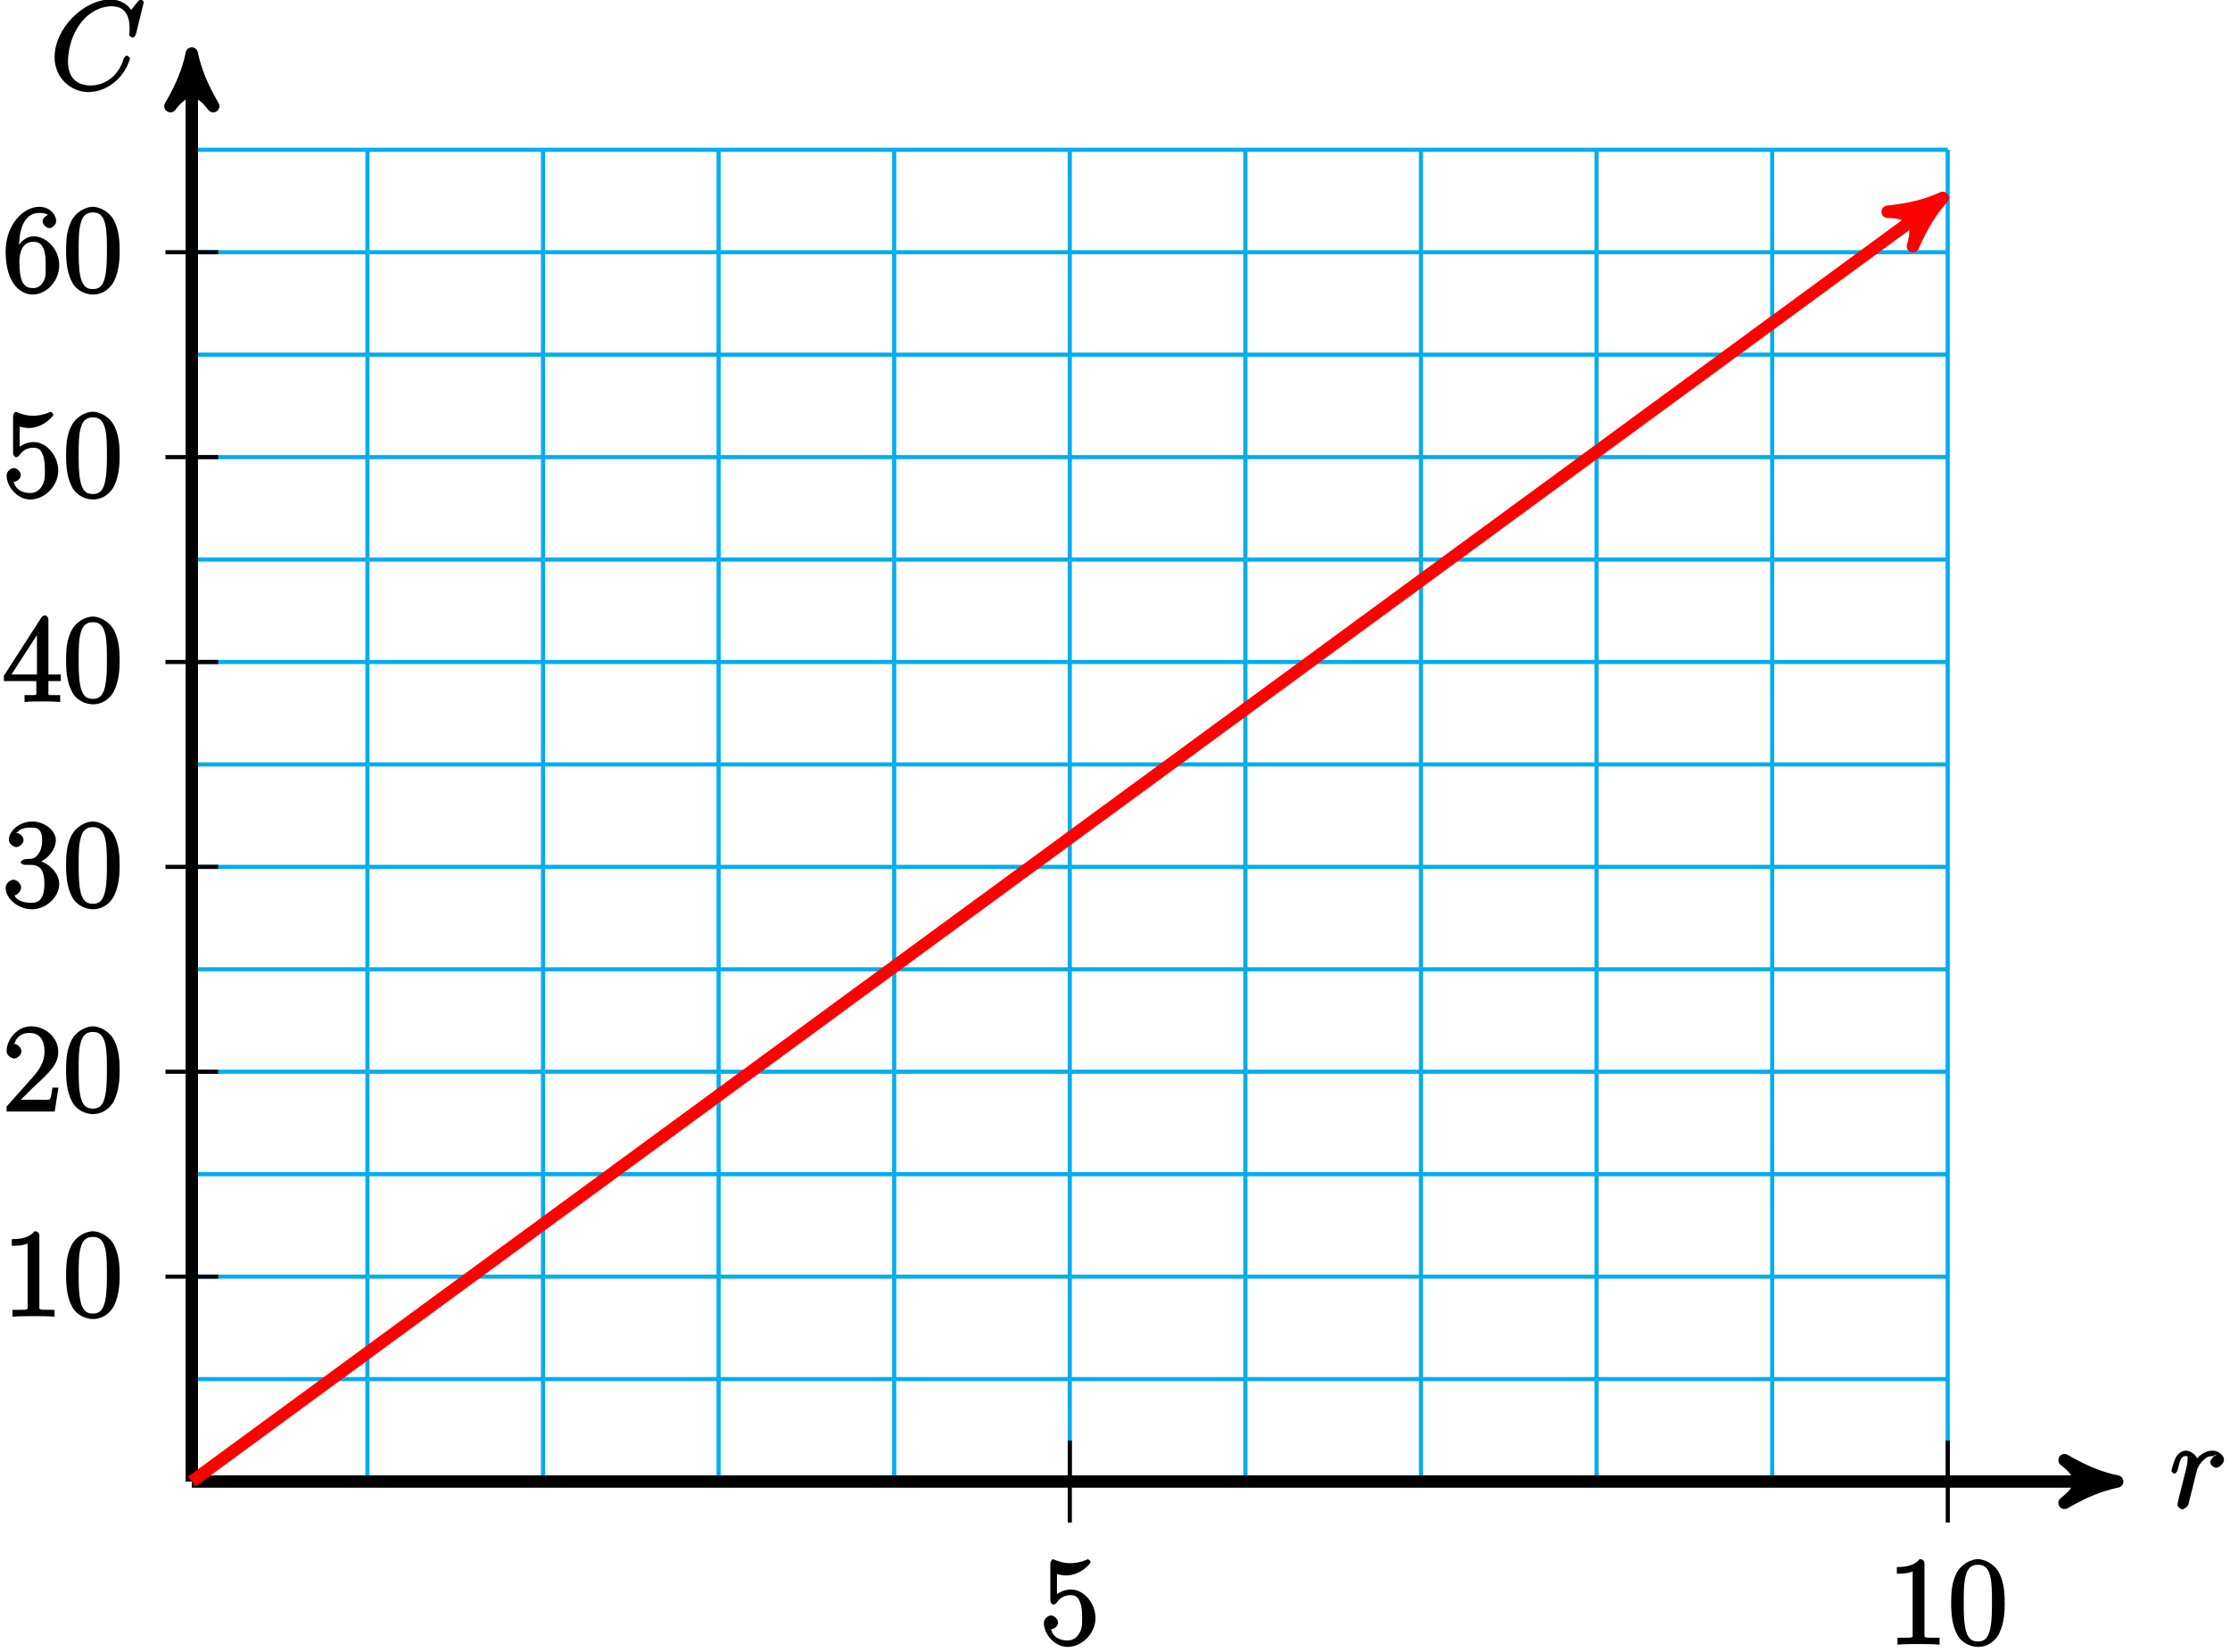
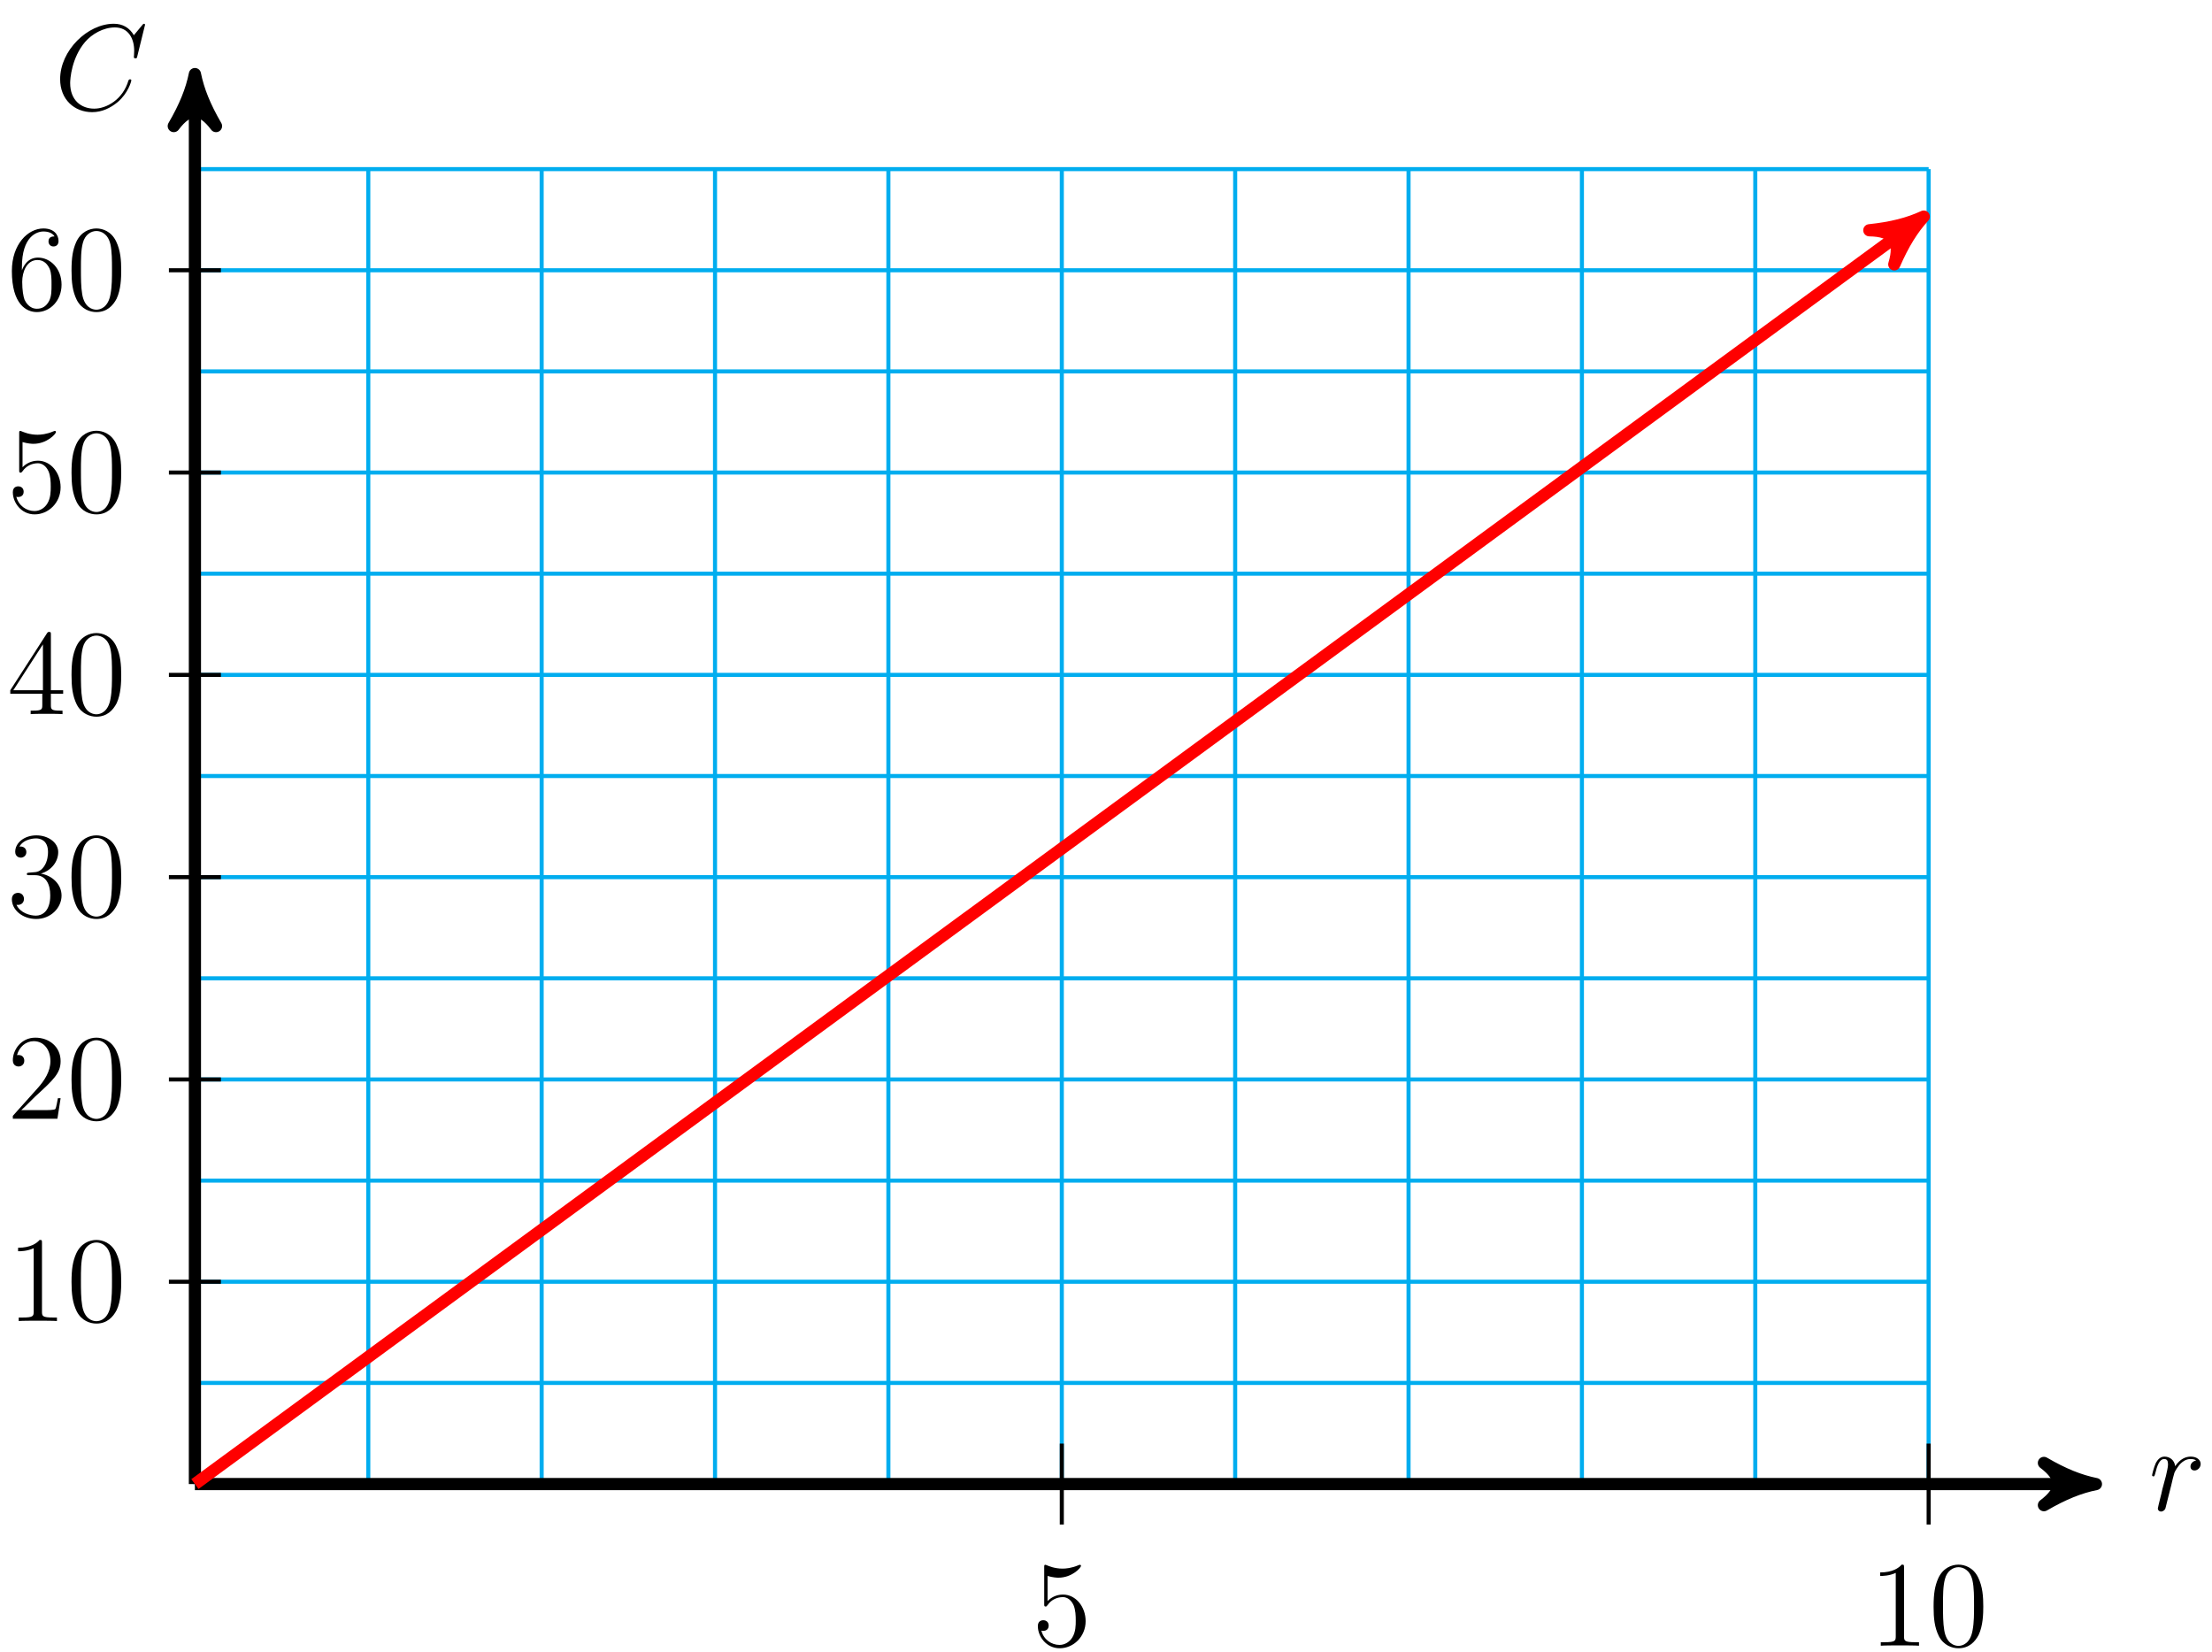
- <svg xmlns="http://www.w3.org/2000/svg" xmlns:xlink="http://www.w3.org/1999/xlink" width="216pt" height="160pt" viewBox="0 0 216 160" version="1.1">
+ <svg xmlns="http://www.w3.org/2000/svg" xmlns:xlink="http://www.w3.org/1999/xlink" width="217pt" height="162pt" viewBox="0 0 217 162" version="1.1">
  <defs>
    <g>
      <symbol overflow="visible" id="glyph0-0">
        <path style="stroke:none;" d="" />
      </symbol>
      <symbol overflow="visible" id="glyph0-1">
-         <path style="stroke:none;" d="M 4.656 -5.188 C 4.281 -5.109 3.922 -4.703 3.922 -4.438 C 3.922 -4.141 4.312 -3.906 4.484 -3.906 C 4.812 -3.906 5.25 -4.344 5.25 -4.703 C 5.25 -5.078 4.719 -5.562 4.125 -5.562 C 3.641 -5.562 2.969 -5.312 2.469 -4.578 L 2.75 -4.469 C 2.672 -5.109 2.031 -5.562 1.547 -5.562 C 1.094 -5.562 0.734 -5.156 0.578 -4.906 C 0.328 -4.359 0.156 -3.641 0.156 -3.578 C 0.156 -3.531 0.375 -3.328 0.453 -3.328 C 0.547 -3.328 0.719 -3.484 0.781 -3.766 C 0.969 -4.484 1.047 -5.031 1.516 -5.031 C 1.812 -5.031 1.719 -4.969 1.719 -4.625 C 1.719 -4.359 1.609 -3.891 1.516 -3.531 L 1.188 -2.234 C 1.141 -2.016 1 -1.469 0.938 -1.25 C 0.859 -0.938 0.734 -0.375 0.734 -0.328 C 0.734 -0.156 1.031 0.125 1.203 0.125 C 1.344 0.125 1.719 -0.109 1.797 -0.344 C 1.828 -0.438 2.266 -2.25 2.344 -2.516 C 2.406 -2.781 2.469 -3.031 2.531 -3.297 C 2.578 -3.469 2.625 -3.656 2.672 -3.812 C 2.703 -3.922 2.969 -4.406 3.281 -4.656 C 3.422 -4.797 3.625 -5.031 4.109 -5.031 C 4.297 -5.031 4.375 -5.031 4.266 -5.109 Z M 4.656 -5.188 " />
+         <path style="stroke:none;" d="M 4.656 -4.891 C 4.281 -4.812 4.094 -4.547 4.094 -4.297 C 4.094 -4 4.312 -3.906 4.484 -3.906 C 4.812 -3.906 5.094 -4.203 5.094 -4.547 C 5.094 -4.938 4.719 -5.266 4.125 -5.266 C 3.641 -5.266 3.094 -5.062 2.594 -4.328 C 2.516 -4.953 2.031 -5.266 1.547 -5.266 C 1.094 -5.266 0.844 -4.906 0.703 -4.656 C 0.5 -4.219 0.328 -3.5 0.328 -3.438 C 0.328 -3.391 0.375 -3.328 0.453 -3.328 C 0.547 -3.328 0.562 -3.344 0.641 -3.625 C 0.812 -4.344 1.047 -5.031 1.516 -5.031 C 1.812 -5.031 1.891 -4.828 1.891 -4.484 C 1.891 -4.219 1.766 -3.75 1.688 -3.375 L 1.344 -2.094 C 1.297 -1.859 1.172 -1.328 1.109 -1.109 C 1.031 -0.797 0.891 -0.234 0.891 -0.172 C 0.891 -0.016 1.031 0.125 1.203 0.125 C 1.344 0.125 1.562 0.031 1.641 -0.203 C 1.672 -0.297 2.109 -2.109 2.188 -2.375 C 2.25 -2.641 2.312 -2.891 2.375 -3.156 C 2.422 -3.328 2.469 -3.516 2.516 -3.672 C 2.547 -3.781 2.875 -4.359 3.172 -4.625 C 3.312 -4.75 3.625 -5.031 4.109 -5.031 C 4.297 -5.031 4.5 -5 4.656 -4.891 Z M 4.656 -4.891 " />
      </symbol>
      <symbol overflow="visible" id="glyph0-2">
-         <path style="stroke:none;" d="M 9.078 -8.453 C 9.078 -8.562 8.844 -8.719 8.828 -8.719 C 8.797 -8.719 8.625 -8.672 8.531 -8.547 L 7.844 -7.703 C 7.516 -8.266 6.75 -8.719 5.859 -8.719 C 3.281 -8.719 0.438 -5.938 0.438 -3.125 C 0.438 -1.141 2 0.25 3.734 0.25 C 4.703 0.25 5.641 -0.188 6.328 -0.781 C 7.375 -1.656 7.734 -2.922 7.734 -3.016 C 7.734 -3.125 7.484 -3.281 7.453 -3.281 C 7.344 -3.281 7.203 -3.156 7.141 -3.016 C 6.594 -1.141 5.141 -0.391 3.938 -0.391 C 2.672 -0.391 1.734 -1.047 1.734 -2.75 C 1.734 -3.125 1.812 -5.109 3.156 -6.672 C 3.812 -7.438 4.828 -8.062 5.969 -8.062 C 7.281 -8.062 7.703 -7.125 7.703 -5.906 C 7.703 -5.594 7.656 -5.328 7.656 -5.281 C 7.656 -5.172 7.953 -5.031 7.984 -5.031 C 8.109 -5.031 8.281 -5.188 8.328 -5.406 Z M 9.078 -8.453 " />
+         <path style="stroke:none;" d="M 8.922 -8.312 C 8.922 -8.422 8.844 -8.422 8.828 -8.422 C 8.797 -8.422 8.75 -8.422 8.656 -8.297 L 7.828 -7.297 C 7.406 -8.016 6.75 -8.422 5.859 -8.422 C 3.281 -8.422 0.594 -5.797 0.594 -2.984 C 0.594 -0.984 2 0.25 3.734 0.25 C 4.703 0.25 5.531 -0.156 6.234 -0.734 C 7.266 -1.609 7.578 -2.766 7.578 -2.875 C 7.578 -2.969 7.484 -2.969 7.453 -2.969 C 7.344 -2.969 7.328 -2.906 7.297 -2.859 C 6.75 -0.984 5.141 -0.094 3.938 -0.094 C 2.672 -0.094 1.578 -0.906 1.578 -2.609 C 1.578 -2.984 1.703 -5.062 3.047 -6.641 C 3.703 -7.406 4.828 -8.062 5.969 -8.062 C 7.281 -8.062 7.859 -6.984 7.859 -5.766 C 7.859 -5.453 7.828 -5.188 7.828 -5.141 C 7.828 -5.031 7.953 -5.031 7.984 -5.031 C 8.109 -5.031 8.125 -5.047 8.172 -5.266 Z M 8.922 -8.312 " />
      </symbol>
      <symbol overflow="visible" id="glyph1-0">
        <path style="stroke:none;" d="" />
      </symbol>
      <symbol overflow="visible" id="glyph1-1">
-         <path style="stroke:none;" d="M 1.531 -6.844 C 2.047 -6.688 2.469 -6.672 2.594 -6.672 C 3.938 -6.672 4.953 -7.812 4.953 -7.969 C 4.953 -8.016 4.781 -8.234 4.703 -8.234 C 4.688 -8.234 4.656 -8.234 4.547 -8.188 C 3.891 -7.906 3.312 -7.859 3 -7.859 C 2.219 -7.859 1.656 -8.109 1.422 -8.203 C 1.344 -8.234 1.312 -8.234 1.297 -8.234 C 1.203 -8.234 1.047 -8.016 1.047 -7.812 L 1.047 -4.266 C 1.047 -4.047 1.203 -3.844 1.344 -3.844 C 1.406 -3.844 1.531 -3.891 1.656 -4.031 C 1.984 -4.516 2.438 -4.766 3.031 -4.766 C 3.672 -4.766 3.812 -4.328 3.906 -4.125 C 4.109 -3.656 4.125 -3.078 4.125 -2.625 C 4.125 -2.156 4.172 -1.594 3.844 -1.047 C 3.578 -0.625 3.234 -0.375 2.703 -0.375 C 1.906 -0.375 1.297 -0.75 1.141 -1.391 C 0.984 -1.453 1.047 -1.453 1.109 -1.453 C 1.312 -1.453 1.797 -1.703 1.797 -2.109 C 1.797 -2.453 1.406 -2.797 1.109 -2.797 C 0.891 -2.797 0.422 -2.531 0.422 -2.062 C 0.422 -1.047 1.406 0.25 2.719 0.25 C 4.078 0.25 5.422 -1.031 5.422 -2.547 C 5.422 -3.969 4.297 -5.312 3.047 -5.312 C 2.359 -5.312 1.719 -4.953 1.406 -4.625 L 1.688 -4.516 L 1.688 -6.797 Z M 1.531 -6.844 " />
+         <path style="stroke:none;" d="M 1.531 -6.844 C 2.047 -6.688 2.469 -6.672 2.594 -6.672 C 3.938 -6.672 4.812 -7.656 4.812 -7.828 C 4.812 -7.875 4.781 -7.938 4.703 -7.938 C 4.688 -7.938 4.656 -7.938 4.547 -7.891 C 3.891 -7.609 3.312 -7.562 3 -7.562 C 2.219 -7.562 1.656 -7.812 1.422 -7.906 C 1.344 -7.938 1.312 -7.938 1.297 -7.938 C 1.203 -7.938 1.203 -7.859 1.203 -7.672 L 1.203 -4.125 C 1.203 -3.906 1.203 -3.844 1.344 -3.844 C 1.406 -3.844 1.422 -3.844 1.547 -4 C 1.875 -4.484 2.438 -4.766 3.031 -4.766 C 3.672 -4.766 3.984 -4.188 4.078 -3.984 C 4.281 -3.516 4.297 -2.922 4.297 -2.469 C 4.297 -2.016 4.297 -1.344 3.953 -0.797 C 3.688 -0.375 3.234 -0.078 2.703 -0.078 C 1.906 -0.078 1.141 -0.609 0.922 -1.484 C 0.984 -1.453 1.047 -1.453 1.109 -1.453 C 1.312 -1.453 1.641 -1.562 1.641 -1.969 C 1.641 -2.312 1.406 -2.5 1.109 -2.5 C 0.891 -2.5 0.578 -2.391 0.578 -1.922 C 0.578 -0.906 1.406 0.25 2.719 0.25 C 4.078 0.25 5.266 -0.891 5.266 -2.406 C 5.266 -3.828 4.297 -5.016 3.047 -5.016 C 2.359 -5.016 1.844 -4.703 1.531 -4.375 Z M 1.531 -6.844 " />
      </symbol>
      <symbol overflow="visible" id="glyph1-2">
-         <path style="stroke:none;" d="M 3.594 -7.812 C 3.594 -8.078 3.438 -8.25 3.125 -8.25 C 2.797 -7.875 2.312 -7.484 0.922 -7.484 L 0.922 -6.844 C 1.359 -6.844 1.953 -6.844 2.453 -7.062 L 2.453 -1.062 C 2.453 -0.641 2.578 -0.641 1.531 -0.641 L 0.984 -0.641 L 0.984 0.031 C 1.484 -0.031 2.641 -0.031 3.031 -0.031 C 3.438 -0.031 4.578 -0.031 5.062 0.031 L 5.062 -0.641 L 4.531 -0.641 C 3.484 -0.641 3.594 -0.641 3.594 -1.062 Z M 3.594 -7.812 " />
+         <path style="stroke:none;" d="M 3.438 -7.656 C 3.438 -7.938 3.438 -7.953 3.203 -7.953 C 2.922 -7.625 2.312 -7.188 1.094 -7.188 L 1.094 -6.844 C 1.359 -6.844 1.953 -6.844 2.625 -7.141 L 2.625 -0.922 C 2.625 -0.484 2.578 -0.344 1.531 -0.344 L 1.156 -0.344 L 1.156 0 C 1.484 -0.031 2.641 -0.031 3.031 -0.031 C 3.438 -0.031 4.578 -0.031 4.906 0 L 4.906 -0.344 L 4.531 -0.344 C 3.484 -0.344 3.438 -0.484 3.438 -0.922 Z M 3.438 -7.656 " />
      </symbol>
      <symbol overflow="visible" id="glyph1-3">
-         <path style="stroke:none;" d="M 5.516 -3.969 C 5.516 -4.953 5.453 -5.922 5.016 -6.844 C 4.531 -7.828 3.516 -8.25 2.922 -8.25 C 2.234 -8.25 1.219 -7.75 0.781 -6.75 C 0.438 -6 0.328 -5.266 0.328 -3.969 C 0.328 -2.812 0.453 -1.828 0.891 -0.984 C 1.344 -0.078 2.297 0.25 2.922 0.25 C 3.953 0.25 4.656 -0.406 4.984 -1.062 C 5.484 -2.109 5.516 -3.281 5.516 -3.969 Z M 2.922 -0.281 C 2.531 -0.281 1.906 -0.344 1.688 -1.656 C 1.547 -2.359 1.547 -3.281 1.547 -4.109 C 1.547 -5.094 1.547 -5.969 1.75 -6.688 C 1.953 -7.484 2.406 -7.703 2.922 -7.703 C 3.375 -7.703 3.891 -7.578 4.125 -6.547 C 4.281 -5.875 4.281 -4.922 4.281 -4.109 C 4.281 -3.312 4.281 -2.406 4.141 -1.672 C 3.922 -0.359 3.328 -0.281 2.922 -0.281 Z M 2.922 -0.281 " />
+         <path style="stroke:none;" d="M 5.359 -3.828 C 5.359 -4.812 5.297 -5.781 4.859 -6.688 C 4.375 -7.688 3.516 -7.953 2.922 -7.953 C 2.234 -7.953 1.391 -7.609 0.938 -6.609 C 0.609 -5.859 0.484 -5.109 0.484 -3.828 C 0.484 -2.672 0.578 -1.797 1 -0.938 C 1.469 -0.031 2.297 0.25 2.922 0.25 C 3.953 0.25 4.547 -0.375 4.906 -1.062 C 5.328 -1.953 5.359 -3.125 5.359 -3.828 Z M 2.922 0.016 C 2.531 0.016 1.75 -0.203 1.531 -1.5 C 1.406 -2.219 1.406 -3.125 1.406 -3.969 C 1.406 -4.953 1.406 -5.828 1.594 -6.531 C 1.797 -7.344 2.406 -7.703 2.922 -7.703 C 3.375 -7.703 4.062 -7.438 4.297 -6.406 C 4.453 -5.719 4.453 -4.781 4.453 -3.969 C 4.453 -3.172 4.453 -2.266 4.312 -1.531 C 4.094 -0.219 3.328 0.016 2.922 0.016 Z M 2.922 0.016 " />
      </symbol>
      <symbol overflow="visible" id="glyph1-4">
-         <path style="stroke:none;" d="M 5.266 -2.312 L 4.859 -2.312 C 4.797 -1.953 4.75 -1.406 4.625 -1.203 C 4.547 -1.094 3.984 -1.141 3.625 -1.141 L 1.406 -1.141 L 1.516 -0.891 C 1.844 -1.156 2.562 -1.922 2.875 -2.219 C 4.703 -3.891 5.422 -4.609 5.422 -5.797 C 5.422 -7.172 4.172 -8.25 2.781 -8.25 C 1.406 -8.25 0.422 -6.906 0.422 -5.875 C 0.422 -5.266 1.109 -5.125 1.141 -5.125 C 1.406 -5.125 1.859 -5.453 1.859 -5.828 C 1.859 -6.172 1.484 -6.547 1.141 -6.547 C 1.047 -6.547 1.016 -6.547 1.203 -6.609 C 1.359 -7.203 1.859 -7.609 2.625 -7.609 C 3.641 -7.609 4.094 -6.891 4.094 -5.797 C 4.094 -4.781 3.562 -4 2.875 -3.234 L 0.422 -0.484 L 0.422 0 L 5.078 0 L 5.438 -2.312 Z M 5.266 -2.312 " />
+         <path style="stroke:none;" d="M 5.266 -2.016 L 5 -2.016 C 4.953 -1.812 4.859 -1.141 4.75 -0.953 C 4.656 -0.844 3.984 -0.844 3.625 -0.844 L 1.406 -0.844 C 1.734 -1.125 2.469 -1.891 2.766 -2.172 C 4.594 -3.844 5.266 -4.469 5.266 -5.656 C 5.266 -7.031 4.172 -7.953 2.781 -7.953 C 1.406 -7.953 0.578 -6.766 0.578 -5.734 C 0.578 -5.125 1.109 -5.125 1.141 -5.125 C 1.406 -5.125 1.703 -5.312 1.703 -5.688 C 1.703 -6.031 1.484 -6.25 1.141 -6.25 C 1.047 -6.25 1.016 -6.25 0.984 -6.234 C 1.203 -7.047 1.859 -7.609 2.625 -7.609 C 3.641 -7.609 4.266 -6.75 4.266 -5.656 C 4.266 -4.641 3.688 -3.75 3 -2.984 L 0.578 -0.281 L 0.578 0 L 4.953 0 Z M 5.266 -2.016 " />
      </symbol>
      <symbol overflow="visible" id="glyph1-5">
-         <path style="stroke:none;" d="M 2.203 -4.594 C 2 -4.578 1.781 -4.406 1.781 -4.297 C 1.781 -4.188 2.016 -4.047 2.219 -4.047 L 2.766 -4.047 C 3.797 -4.047 4.078 -3.344 4.078 -2.203 C 4.078 -0.641 3.438 -0.375 2.844 -0.375 C 2.266 -0.375 1.453 -0.484 1.188 -1.094 C 1.328 -1.078 1.828 -1.438 1.828 -1.859 C 1.828 -2.219 1.422 -2.609 1.094 -2.609 C 0.797 -2.609 0.328 -2.281 0.328 -1.828 C 0.328 -0.766 1.547 0.25 2.875 0.25 C 4.297 0.25 5.516 -0.984 5.516 -2.188 C 5.516 -3.281 4.469 -4.297 3.328 -4.5 L 3.328 -4.203 C 4.359 -4.5 5.188 -5.516 5.188 -6.453 C 5.188 -7.406 4.047 -8.25 2.891 -8.25 C 1.703 -8.25 0.641 -7.359 0.641 -6.484 C 0.641 -6.016 1.188 -5.766 1.359 -5.766 C 1.609 -5.766 2.062 -6.094 2.062 -6.453 C 2.062 -6.844 1.609 -7.156 1.344 -7.156 C 1.281 -7.156 1.25 -7.156 1.531 -7.25 C 1.781 -7.703 2.797 -7.656 2.859 -7.656 C 3.25 -7.656 3.859 -7.625 3.859 -6.453 C 3.859 -6.234 3.875 -5.672 3.531 -5.156 C 3.172 -4.625 2.875 -4.641 2.562 -4.625 Z M 2.203 -4.594 " />
+         <path style="stroke:none;" d="M 2.203 -4.297 C 2 -4.281 1.953 -4.266 1.953 -4.156 C 1.953 -4.047 2.016 -4.047 2.219 -4.047 L 2.766 -4.047 C 3.797 -4.047 4.25 -3.203 4.25 -2.062 C 4.25 -0.484 3.438 -0.078 2.844 -0.078 C 2.266 -0.078 1.297 -0.344 0.938 -1.141 C 1.328 -1.078 1.672 -1.297 1.672 -1.719 C 1.672 -2.062 1.422 -2.312 1.094 -2.312 C 0.797 -2.312 0.484 -2.141 0.484 -1.688 C 0.484 -0.625 1.547 0.25 2.875 0.25 C 4.297 0.25 5.359 -0.844 5.359 -2.047 C 5.359 -3.141 4.469 -4 3.328 -4.203 C 4.359 -4.5 5.031 -5.375 5.031 -6.312 C 5.031 -7.25 4.047 -7.953 2.891 -7.953 C 1.703 -7.953 0.812 -7.219 0.812 -6.344 C 0.812 -5.875 1.188 -5.766 1.359 -5.766 C 1.609 -5.766 1.906 -5.953 1.906 -6.312 C 1.906 -6.688 1.609 -6.859 1.344 -6.859 C 1.281 -6.859 1.25 -6.859 1.219 -6.844 C 1.672 -7.656 2.797 -7.656 2.859 -7.656 C 3.25 -7.656 4.031 -7.484 4.031 -6.312 C 4.031 -6.078 4 -5.422 3.641 -4.906 C 3.281 -4.375 2.875 -4.344 2.562 -4.328 Z M 2.203 -4.297 " />
      </symbol>
      <symbol overflow="visible" id="glyph1-6">
-         <path style="stroke:none;" d="M 4.469 -7.922 C 4.469 -8.156 4.312 -8.359 4.141 -8.359 C 4.047 -8.359 3.891 -8.312 3.797 -8.172 L 0.156 -2.516 L 0.156 -2 L 3.297 -2 L 3.297 -1.047 C 3.297 -0.609 3.438 -0.641 2.562 -0.641 L 2.156 -0.641 L 2.156 0.031 C 2.609 -0.031 3.547 -0.031 3.891 -0.031 C 4.219 -0.031 5.172 -0.031 5.609 0.031 L 5.609 -0.641 L 5.219 -0.641 C 4.344 -0.641 4.469 -0.609 4.469 -1.047 L 4.469 -2 L 5.672 -2 L 5.672 -2.641 L 4.469 -2.641 Z M 3.359 -7 L 3.359 -2.641 L 0.891 -2.641 L 3.641 -6.891 Z M 3.359 -7 " />
+         <path style="stroke:none;" d="M 4.312 -7.781 C 4.312 -8.016 4.312 -8.062 4.141 -8.062 C 4.047 -8.062 4.016 -8.062 3.922 -7.922 L 0.328 -2.344 L 0.328 -2 L 3.469 -2 L 3.469 -0.906 C 3.469 -0.469 3.438 -0.344 2.562 -0.344 L 2.328 -0.344 L 2.328 0 C 2.609 -0.031 3.547 -0.031 3.891 -0.031 C 4.219 -0.031 5.172 -0.031 5.453 0 L 5.453 -0.344 L 5.219 -0.344 C 4.344 -0.344 4.312 -0.469 4.312 -0.906 L 4.312 -2 L 5.516 -2 L 5.516 -2.344 L 4.312 -2.344 Z M 3.531 -6.844 L 3.531 -2.344 L 0.625 -2.344 Z M 3.531 -6.844 " />
      </symbol>
      <symbol overflow="visible" id="glyph1-7">
-         <path style="stroke:none;" d="M 1.625 -4.297 C 1.625 -7.328 2.938 -7.656 3.578 -7.656 C 4.016 -7.656 4.328 -7.562 4.391 -7.469 C 4.531 -7.469 3.906 -7.312 3.906 -6.828 C 3.906 -6.562 4.25 -6.188 4.562 -6.188 C 4.859 -6.188 5.219 -6.516 5.219 -6.859 C 5.219 -7.484 4.609 -8.25 3.578 -8.25 C 2.062 -8.25 0.328 -6.547 0.328 -3.922 C 0.328 -0.641 1.922 0.25 2.938 0.25 C 4.25 0.25 5.516 -1.031 5.516 -2.578 C 5.516 -4.172 4.25 -5.391 3.047 -5.391 C 1.984 -5.391 1.422 -4.312 1.297 -3.984 L 1.625 -3.984 Z M 2.938 -0.375 C 2.188 -0.375 1.984 -0.891 1.875 -1.141 C 1.766 -1.453 1.656 -2.031 1.656 -2.875 C 1.656 -3.812 1.922 -4.859 3 -4.859 C 3.656 -4.859 3.844 -4.547 4.016 -4.141 C 4.203 -3.703 4.203 -3.109 4.203 -2.594 C 4.203 -1.984 4.25 -1.547 4.031 -1.094 C 3.734 -0.531 3.422 -0.375 2.938 -0.375 Z M 2.938 -0.375 " />
+         <path style="stroke:none;" d="M 1.469 -4.156 C 1.469 -7.188 2.938 -7.656 3.578 -7.656 C 4.016 -7.656 4.453 -7.531 4.672 -7.172 C 4.531 -7.172 4.078 -7.172 4.078 -6.688 C 4.078 -6.422 4.25 -6.188 4.562 -6.188 C 4.859 -6.188 5.062 -6.375 5.062 -6.719 C 5.062 -7.344 4.609 -7.953 3.578 -7.953 C 2.062 -7.953 0.484 -6.406 0.484 -3.781 C 0.484 -0.484 1.922 0.25 2.938 0.25 C 4.25 0.25 5.359 -0.891 5.359 -2.438 C 5.359 -4.031 4.25 -5.094 3.047 -5.094 C 1.984 -5.094 1.594 -4.172 1.469 -3.844 Z M 2.938 -0.078 C 2.188 -0.078 1.828 -0.734 1.719 -0.984 C 1.609 -1.297 1.5 -1.891 1.5 -2.719 C 1.5 -3.672 1.922 -4.859 3 -4.859 C 3.656 -4.859 4 -4.406 4.188 -4 C 4.375 -3.562 4.375 -2.969 4.375 -2.453 C 4.375 -1.844 4.375 -1.297 4.141 -0.844 C 3.844 -0.281 3.422 -0.078 2.938 -0.078 Z M 2.938 -0.078 " />
      </symbol>
    </g>
  </defs>
  <g id="surface1">
-     <path style="fill:none;stroke-width:0.399;stroke-linecap:butt;stroke-linejoin:miter;stroke:rgb(0%,67.839%,93.729%);stroke-opacity:1;stroke-miterlimit:10;" d="M -0.002 0 L 170.084 0 M -0.002 9.922 L 170.084 9.922 M -0.002 19.844 L 170.084 19.844 M -0.002 29.766 L 170.084 29.766 M -0.002 39.691 L 170.084 39.691 M -0.002 49.613 L 170.084 49.613 M -0.002 59.535 L 170.084 59.535 M -0.002 69.457 L 170.084 69.457 M -0.002 79.379 L 170.084 79.379 M -0.002 89.301 L 170.084 89.301 M -0.002 99.223 L 170.084 99.223 M -0.002 109.148 L 170.084 109.148 M -0.002 119.07 L 170.084 119.07 M -0.002 128.992 L 170.084 128.992 M -0.002 0 L -0.002 128.992 M 17.01 0 L 17.01 128.992 M 34.018 0 L 34.018 128.992 M 51.025 0 L 51.025 128.992 M 68.033 0 L 68.033 128.992 M 85.041 0 L 85.041 128.992 M 102.049 0 L 102.049 128.992 M 119.057 0 L 119.057 128.992 M 136.065 0 L 136.065 128.992 M 153.076 0 L 153.076 128.992 M 170.076 0 L 170.076 128.992 " transform="matrix(1,0,0,-1,18.58,143.5)" />
-     <path style="fill:none;stroke-width:1.196;stroke-linecap:butt;stroke-linejoin:miter;stroke:rgb(0%,0%,0%);stroke-opacity:1;stroke-miterlimit:10;" d="M -0.002 0 L 185.217 0 " transform="matrix(1,0,0,-1,18.58,143.5)" />
-     <path style="fill-rule:nonzero;fill:rgb(0%,0%,0%);fill-opacity:1;stroke-width:1.196;stroke-linecap:butt;stroke-linejoin:round;stroke:rgb(0%,0%,0%);stroke-opacity:1;stroke-miterlimit:10;" d="M 1.276 0 C -0.317 0.32 -1.911 0.957 -3.825 2.07 C -1.911 0.637 -1.911 -0.637 -3.825 -2.07 C -1.911 -0.957 -0.317 -0.32 1.276 0 Z M 1.276 0 " transform="matrix(1,0,0,-1,203.7978,143.5)" />
+     <path style="fill:none;stroke-width:0.399;stroke-linecap:butt;stroke-linejoin:miter;stroke:rgb(0%,67.839%,93.729%);stroke-opacity:1;stroke-miterlimit:10;" d="M 0 -0.001 L 170.082 -0.001 M 0 9.921 L 170.082 9.921 M 0 19.847 L 170.082 19.847 M 0 29.768 L 170.082 29.768 M 0 39.69 L 170.082 39.69 M 0 49.612 L 170.082 49.612 M 0 59.534 L 170.082 59.534 M 0 69.456 L 170.082 69.456 M 0 79.378 L 170.082 79.378 M 0 89.304 L 170.082 89.304 M 0 99.226 L 170.082 99.226 M 0 109.147 L 170.082 109.147 M 0 119.069 L 170.082 119.069 M 0 128.991 L 170.082 128.991 M 0 -0.001 L 0 128.991 M 17.008 -0.001 L 17.008 128.991 M 34.016 -0.001 L 34.016 128.991 M 51.024 -0.001 L 51.024 128.991 M 68.031 -0.001 L 68.031 128.991 M 85.043 -0.001 L 85.043 128.991 M 102.051 -0.001 L 102.051 128.991 M 119.059 -0.001 L 119.059 128.991 M 136.066 -0.001 L 136.066 128.991 M 153.074 -0.001 L 153.074 128.991 M 170.078 -0.001 L 170.078 128.991 " transform="matrix(1,0,0,-1,19.121,145.581)" />
+     <path style="fill:none;stroke-width:1.196;stroke-linecap:butt;stroke-linejoin:miter;stroke:rgb(0%,0%,0%);stroke-opacity:1;stroke-miterlimit:10;" d="M 0 -0.001 L 185.219 -0.001 " transform="matrix(1,0,0,-1,19.121,145.581)" />
+     <path style="fill-rule:nonzero;fill:rgb(0%,0%,0%);fill-opacity:1;stroke-width:1.196;stroke-linecap:butt;stroke-linejoin:round;stroke:rgb(0%,0%,0%);stroke-opacity:1;stroke-miterlimit:10;" d="M 1.274 -0.001 C -0.319 0.319 -1.913 0.956 -3.827 2.073 C -1.913 0.636 -1.913 -0.638 -3.827 -2.071 C -1.913 -0.958 -0.319 -0.317 1.274 -0.001 Z M 1.274 -0.001 " transform="matrix(1,0,0,-1,204.3388,145.581)" />
    <g style="fill:rgb(0%,0%,0%);fill-opacity:1;">
-       <use xlink:href="#glyph0-1" x="210.17" y="146.07" />
+       <use xlink:href="#glyph0-1" x="210.794" y="148.155" />
    </g>
-     <path style="fill:none;stroke-width:1.196;stroke-linecap:butt;stroke-linejoin:miter;stroke:rgb(0%,0%,0%);stroke-opacity:1;stroke-miterlimit:10;" d="M -0.002 0 L -0.002 137.039 " transform="matrix(1,0,0,-1,18.58,143.5)" />
-     <path style="fill-rule:nonzero;fill:rgb(0%,0%,0%);fill-opacity:1;stroke-width:1.196;stroke-linecap:butt;stroke-linejoin:round;stroke:rgb(0%,0%,0%);stroke-opacity:1;stroke-miterlimit:10;" d="M 1.275 0.002 C -0.318 0.318 -1.912 0.955 -3.826 2.072 C -1.912 0.639 -1.912 -0.639 -3.826 -2.072 C -1.912 -0.955 -0.318 -0.318 1.275 0.002 Z M 1.275 0.002 " transform="matrix(0,-1,-1,0,18.58,6.45909)" />
+     <path style="fill:none;stroke-width:1.196;stroke-linecap:butt;stroke-linejoin:miter;stroke:rgb(0%,0%,0%);stroke-opacity:1;stroke-miterlimit:10;" d="M 0 -0.001 L 0 137.042 " transform="matrix(1,0,0,-1,19.121,145.581)" />
+     <path style="fill-rule:nonzero;fill:rgb(0%,0%,0%);fill-opacity:1;stroke-width:1.196;stroke-linecap:butt;stroke-linejoin:round;stroke:rgb(0%,0%,0%);stroke-opacity:1;stroke-miterlimit:10;" d="M 1.274 -0 C -0.319 0.32 -1.913 0.957 -3.827 2.074 C -1.913 0.637 -1.913 -0.637 -3.827 -2.07 C -1.913 -0.957 -0.319 -0.32 1.274 -0 Z M 1.274 -0 " transform="matrix(0,-1,-1,0,19.121,8.54009)" />
    <g style="fill:rgb(0%,0%,0%);fill-opacity:1;">
-       <use xlink:href="#glyph0-2" x="4.85" y="8.67" />
+       <use xlink:href="#glyph0-2" x="5.305" y="10.752" />
    </g>
-     <path style="fill:none;stroke-width:0.399;stroke-linecap:butt;stroke-linejoin:miter;stroke:rgb(0%,0%,0%);stroke-opacity:1;stroke-miterlimit:10;" d="M 85.041 3.969 L 85.041 -3.969 " transform="matrix(1,0,0,-1,18.58,143.5)" />
+     <path style="fill:none;stroke-width:0.399;stroke-linecap:butt;stroke-linejoin:miter;stroke:rgb(0%,0%,0%);stroke-opacity:1;stroke-miterlimit:10;" d="M 85.043 3.968 L 85.043 -3.97 " transform="matrix(1,0,0,-1,19.121,145.581)" />
    <g style="fill:rgb(0%,0%,0%);fill-opacity:1;">
-       <use xlink:href="#glyph1-1" x="100.69" y="159.27" />
+       <use xlink:href="#glyph1-1" x="101.236" y="161.438" />
    </g>
-     <path style="fill:none;stroke-width:0.399;stroke-linecap:butt;stroke-linejoin:miter;stroke:rgb(0%,0%,0%);stroke-opacity:1;stroke-miterlimit:10;" d="M 170.084 3.969 L 170.084 -3.969 " transform="matrix(1,0,0,-1,18.58,143.5)" />
+     <path style="fill:none;stroke-width:0.399;stroke-linecap:butt;stroke-linejoin:miter;stroke:rgb(0%,0%,0%);stroke-opacity:1;stroke-miterlimit:10;" d="M 170.082 3.968 L 170.082 -3.97 " transform="matrix(1,0,0,-1,19.121,145.581)" />
    <g style="fill:rgb(0%,0%,0%);fill-opacity:1;">
-       <use xlink:href="#glyph1-2" x="182.81" y="159.27" />
-       <use xlink:href="#glyph1-3" x="188.663" y="159.27" />
+       <use xlink:href="#glyph1-2" x="183.351" y="161.438" />
+       <use xlink:href="#glyph1-3" x="189.204" y="161.438" />
    </g>
-     <path style="fill:none;stroke-width:0.399;stroke-linecap:butt;stroke-linejoin:miter;stroke:rgb(0%,0%,0%);stroke-opacity:1;stroke-miterlimit:10;" d="M 2.553 19.844 L -2.553 19.844 " transform="matrix(1,0,0,-1,18.58,143.5)" />
+     <path style="fill:none;stroke-width:0.399;stroke-linecap:butt;stroke-linejoin:miter;stroke:rgb(0%,0%,0%);stroke-opacity:1;stroke-miterlimit:10;" d="M 2.551 19.847 L -2.551 19.847 " transform="matrix(1,0,0,-1,19.121,145.581)" />
    <g style="fill:rgb(0%,0%,0%);fill-opacity:1;">
-       <use xlink:href="#glyph1-2" x="0.22" y="127.51" />
-       <use xlink:href="#glyph1-3" x="6.073" y="127.51" />
+       <use xlink:href="#glyph1-2" x="0.68" y="129.588" />
+       <use xlink:href="#glyph1-3" x="6.533" y="129.588" />
    </g>
-     <path style="fill:none;stroke-width:0.399;stroke-linecap:butt;stroke-linejoin:miter;stroke:rgb(0%,0%,0%);stroke-opacity:1;stroke-miterlimit:10;" d="M 2.553 39.691 L -2.553 39.691 " transform="matrix(1,0,0,-1,18.58,143.5)" />
+     <path style="fill:none;stroke-width:0.399;stroke-linecap:butt;stroke-linejoin:miter;stroke:rgb(0%,0%,0%);stroke-opacity:1;stroke-miterlimit:10;" d="M 2.551 39.69 L -2.551 39.69 " transform="matrix(1,0,0,-1,19.121,145.581)" />
    <g style="fill:rgb(0%,0%,0%);fill-opacity:1;">
-       <use xlink:href="#glyph1-4" x="0.22" y="107.66" />
-       <use xlink:href="#glyph1-3" x="6.073" y="107.66" />
+       <use xlink:href="#glyph1-4" x="0.68" y="109.744" />
+       <use xlink:href="#glyph1-3" x="6.533" y="109.744" />
    </g>
-     <path style="fill:none;stroke-width:0.399;stroke-linecap:butt;stroke-linejoin:miter;stroke:rgb(0%,0%,0%);stroke-opacity:1;stroke-miterlimit:10;" d="M 2.553 59.535 L -2.553 59.535 " transform="matrix(1,0,0,-1,18.58,143.5)" />
+     <path style="fill:none;stroke-width:0.399;stroke-linecap:butt;stroke-linejoin:miter;stroke:rgb(0%,0%,0%);stroke-opacity:1;stroke-miterlimit:10;" d="M 2.551 59.534 L -2.551 59.534 " transform="matrix(1,0,0,-1,19.121,145.581)" />
    <g style="fill:rgb(0%,0%,0%);fill-opacity:1;">
-       <use xlink:href="#glyph1-5" x="0.22" y="87.82" />
-       <use xlink:href="#glyph1-3" x="6.073" y="87.82" />
+       <use xlink:href="#glyph1-5" x="0.68" y="89.899" />
+       <use xlink:href="#glyph1-3" x="6.533" y="89.899" />
    </g>
-     <path style="fill:none;stroke-width:0.399;stroke-linecap:butt;stroke-linejoin:miter;stroke:rgb(0%,0%,0%);stroke-opacity:1;stroke-miterlimit:10;" d="M 2.553 79.379 L -2.553 79.379 " transform="matrix(1,0,0,-1,18.58,143.5)" />
+     <path style="fill:none;stroke-width:0.399;stroke-linecap:butt;stroke-linejoin:miter;stroke:rgb(0%,0%,0%);stroke-opacity:1;stroke-miterlimit:10;" d="M 2.551 79.378 L -2.551 79.378 " transform="matrix(1,0,0,-1,19.121,145.581)" />
    <g style="fill:rgb(0%,0%,0%);fill-opacity:1;">
-       <use xlink:href="#glyph1-6" x="0.22" y="67.97" />
-       <use xlink:href="#glyph1-3" x="6.073" y="67.97" />
+       <use xlink:href="#glyph1-6" x="0.68" y="70.054" />
+       <use xlink:href="#glyph1-3" x="6.533" y="70.054" />
    </g>
-     <path style="fill:none;stroke-width:0.399;stroke-linecap:butt;stroke-linejoin:miter;stroke:rgb(0%,0%,0%);stroke-opacity:1;stroke-miterlimit:10;" d="M 2.553 99.223 L -2.553 99.223 " transform="matrix(1,0,0,-1,18.58,143.5)" />
+     <path style="fill:none;stroke-width:0.399;stroke-linecap:butt;stroke-linejoin:miter;stroke:rgb(0%,0%,0%);stroke-opacity:1;stroke-miterlimit:10;" d="M 2.551 99.226 L -2.551 99.226 " transform="matrix(1,0,0,-1,19.121,145.581)" />
    <g style="fill:rgb(0%,0%,0%);fill-opacity:1;">
-       <use xlink:href="#glyph1-1" x="0.22" y="48.13" />
-       <use xlink:href="#glyph1-3" x="6.073" y="48.13" />
+       <use xlink:href="#glyph1-1" x="0.68" y="50.209" />
+       <use xlink:href="#glyph1-3" x="6.533" y="50.209" />
    </g>
-     <path style="fill:none;stroke-width:0.399;stroke-linecap:butt;stroke-linejoin:miter;stroke:rgb(0%,0%,0%);stroke-opacity:1;stroke-miterlimit:10;" d="M 2.553 119.07 L -2.553 119.07 " transform="matrix(1,0,0,-1,18.58,143.5)" />
+     <path style="fill:none;stroke-width:0.399;stroke-linecap:butt;stroke-linejoin:miter;stroke:rgb(0%,0%,0%);stroke-opacity:1;stroke-miterlimit:10;" d="M 2.551 119.069 L -2.551 119.069 " transform="matrix(1,0,0,-1,19.121,145.581)" />
    <g style="fill:rgb(0%,0%,0%);fill-opacity:1;">
-       <use xlink:href="#glyph1-7" x="0.22" y="28.28" />
-       <use xlink:href="#glyph1-3" x="6.073" y="28.28" />
+       <use xlink:href="#glyph1-7" x="0.68" y="30.364" />
+       <use xlink:href="#glyph1-3" x="6.533" y="30.364" />
    </g>
-     <path style="fill:none;stroke-width:1.196;stroke-linecap:butt;stroke-linejoin:miter;stroke:rgb(100%,0%,0%);stroke-opacity:1;stroke-miterlimit:10;" d="M -0.002 0 L 168.568 123.578 " transform="matrix(1,0,0,-1,18.58,143.5)" />
-     <path style="fill-rule:nonzero;fill:rgb(100%,0%,0%);fill-opacity:1;stroke-width:1.196;stroke-linecap:butt;stroke-linejoin:round;stroke:rgb(100%,0%,0%);stroke-opacity:1;stroke-miterlimit:10;" d="M 1.276 0.001 C -0.319 0.319 -1.913 0.956 -3.826 2.073 C -1.914 0.637 -1.913 -0.635 -3.827 -2.071 C -1.911 -0.956 -0.318 -0.32 1.276 0.001 Z M 1.276 0.001 " transform="matrix(0.8077,-0.59215,-0.59215,-0.8077,187.1498,19.92053)" />
+     <path style="fill:none;stroke-width:1.196;stroke-linecap:butt;stroke-linejoin:miter;stroke:rgb(100%,0%,0%);stroke-opacity:1;stroke-miterlimit:10;" d="M 0 -0.001 L 168.57 123.581 " transform="matrix(1,0,0,-1,19.121,145.581)" />
+     <path style="fill-rule:nonzero;fill:rgb(100%,0%,0%);fill-opacity:1;stroke-width:1.196;stroke-linecap:butt;stroke-linejoin:round;stroke:rgb(100%,0%,0%);stroke-opacity:1;stroke-miterlimit:10;" d="M 1.276 -0.001 C -0.319 0.321 -1.912 0.956 -3.825 2.073 C -1.913 0.637 -1.913 -0.637 -3.827 -2.072 C -1.914 -0.956 -0.318 -0.319 1.276 -0.001 Z M 1.276 -0.001 " transform="matrix(0.80646,-0.59122,-0.59122,-0.80646,187.6931,21.99978)" />
  </g>
</svg>
